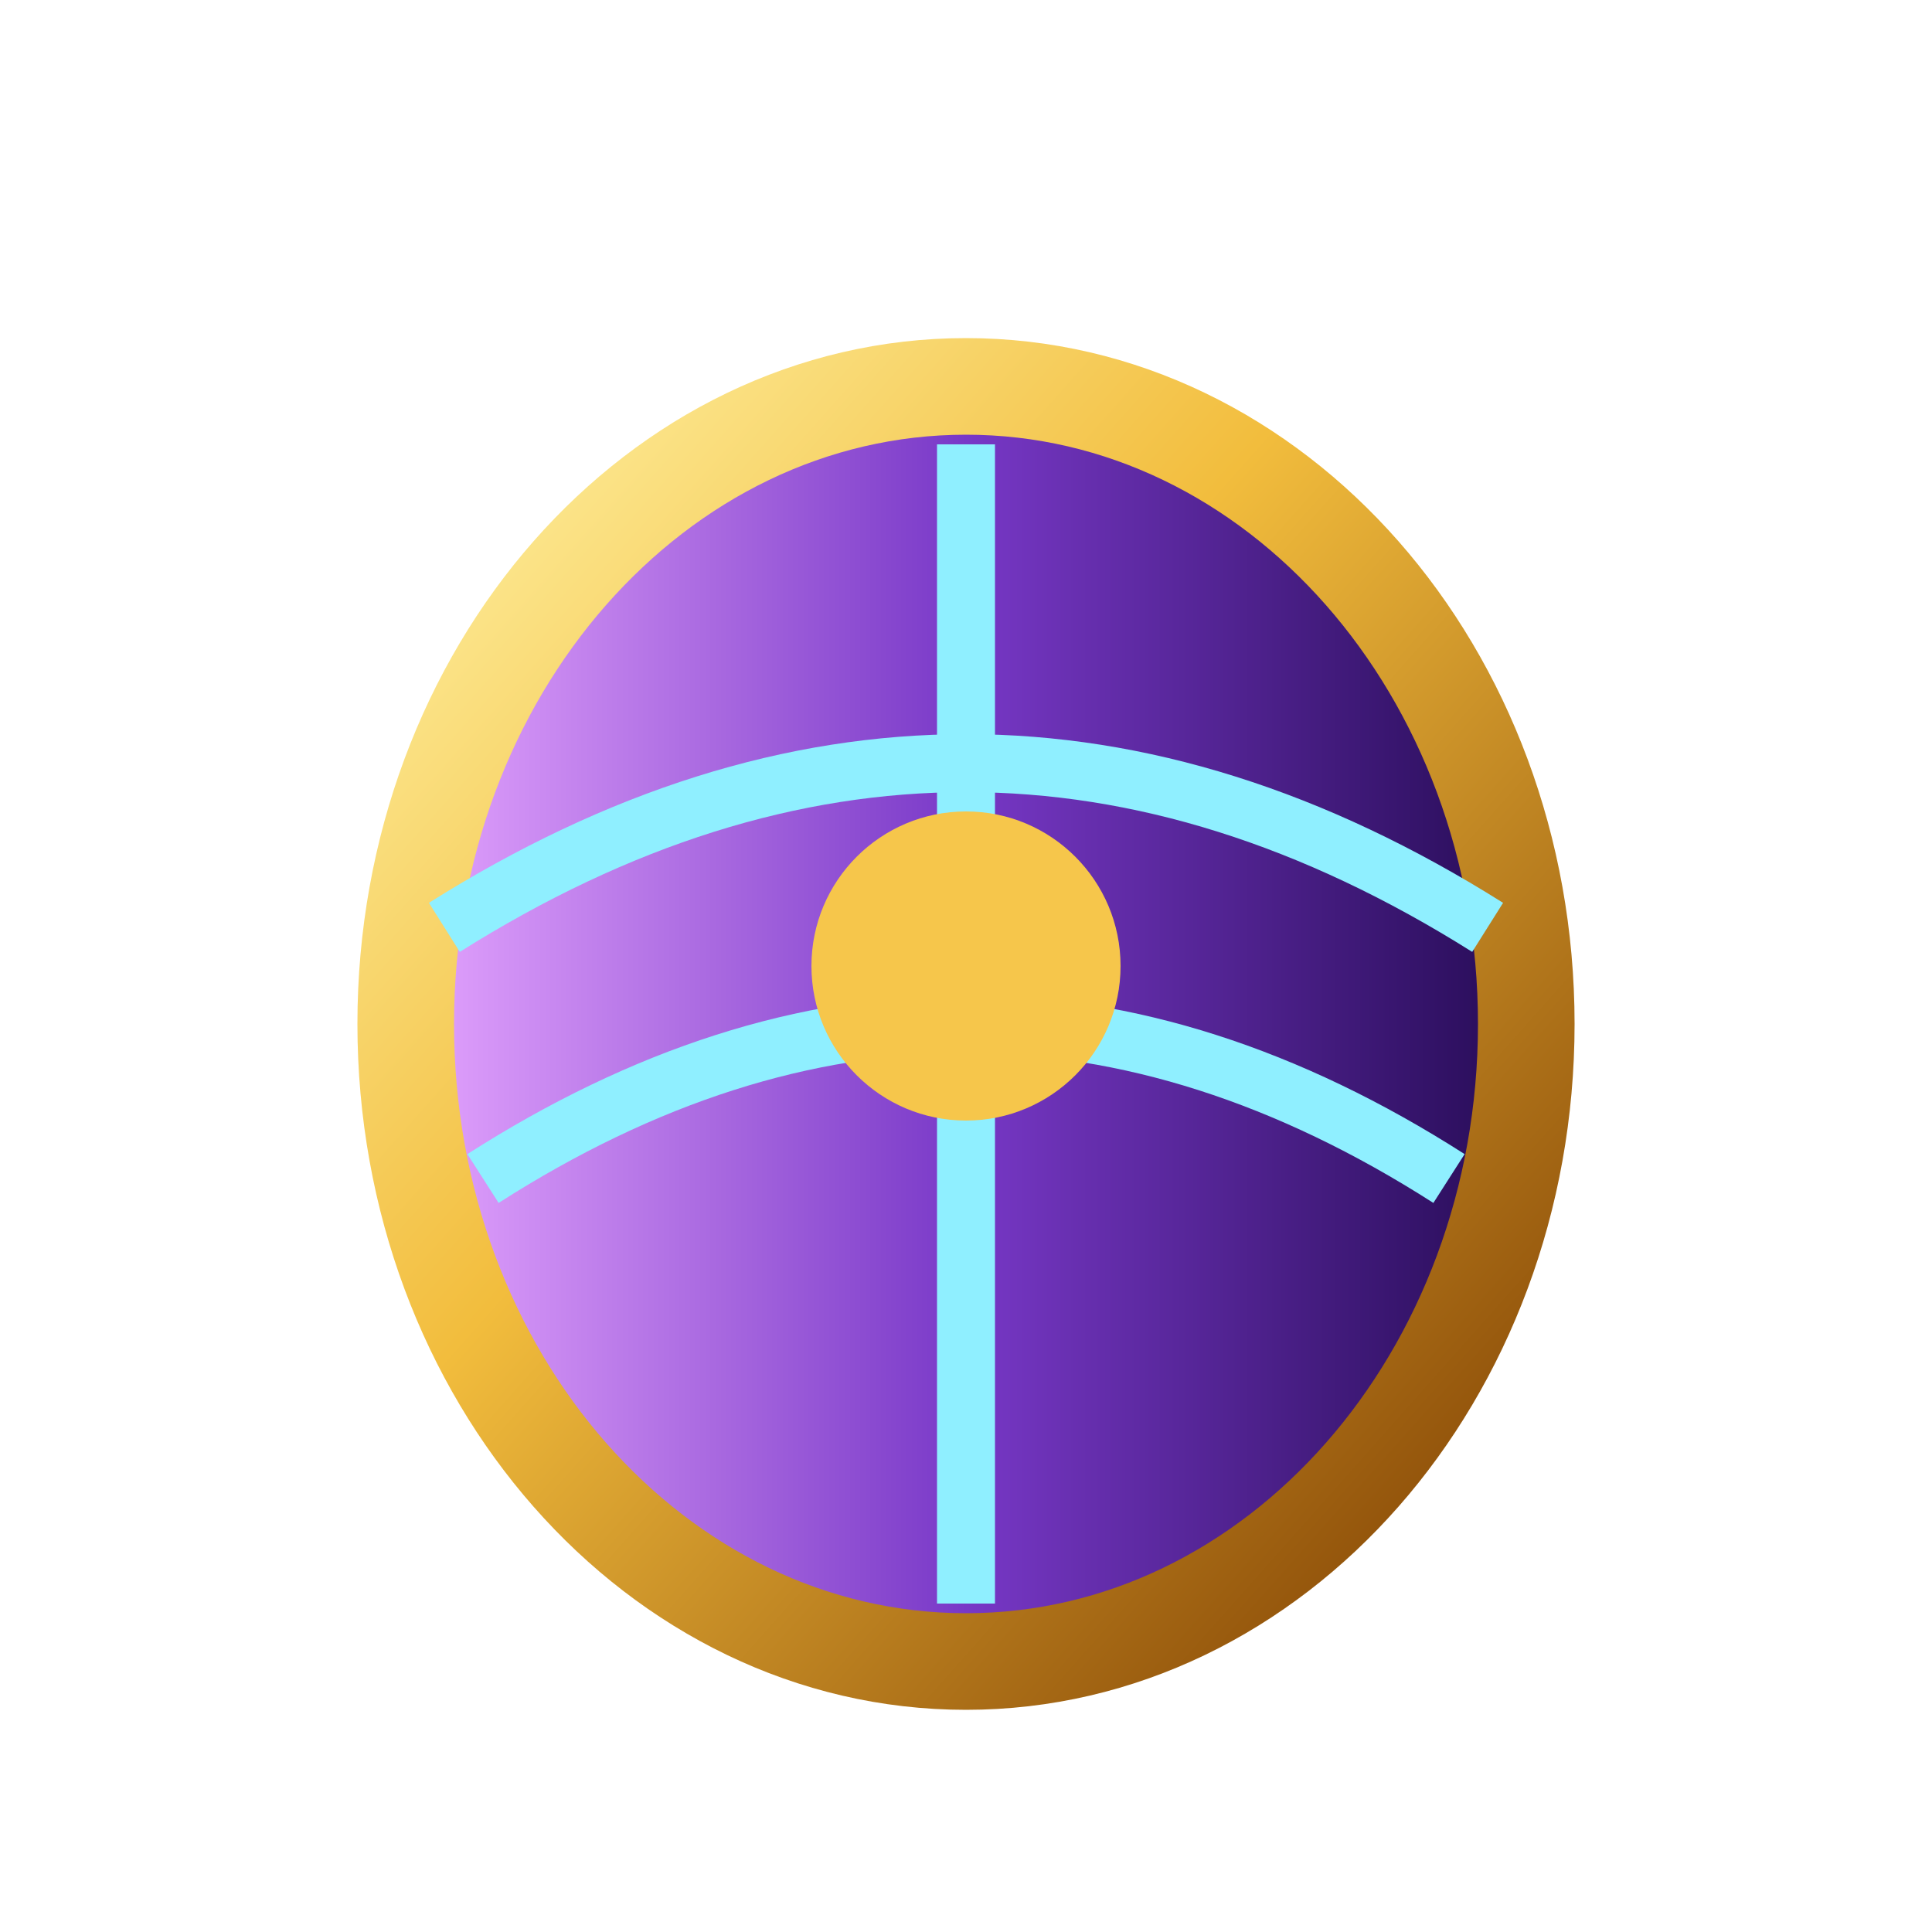
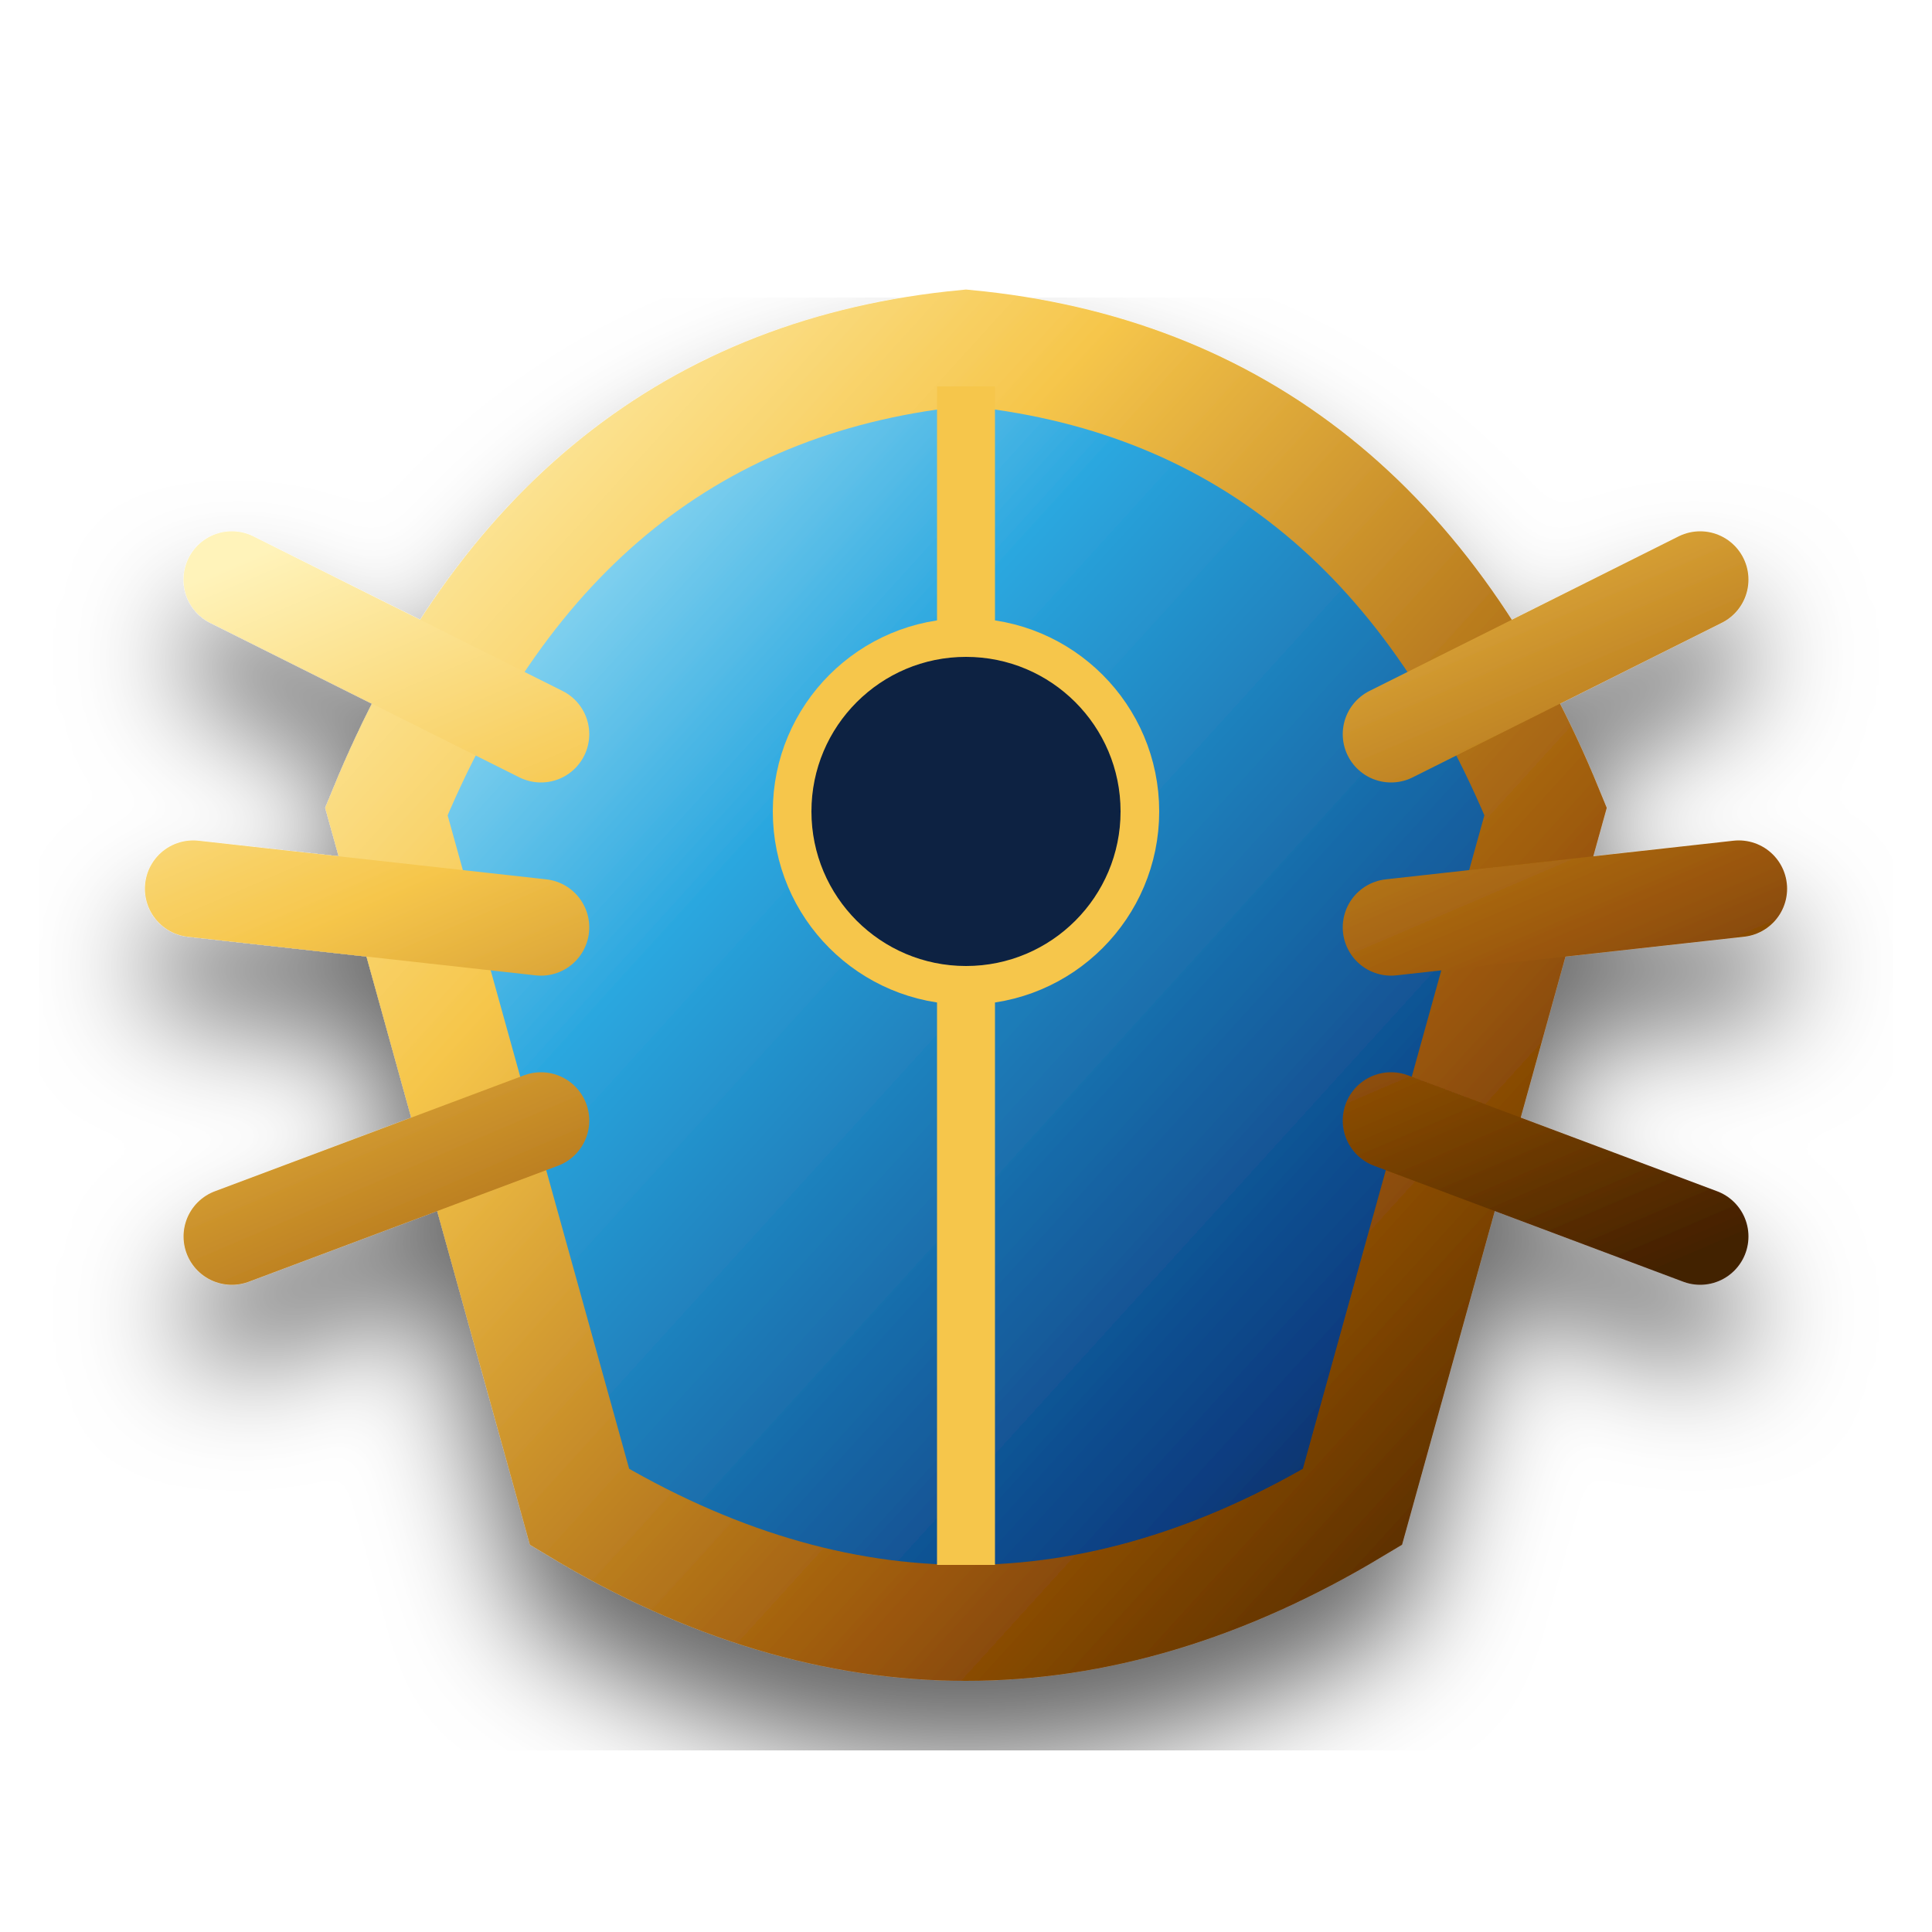
<svg xmlns="http://www.w3.org/2000/svg" viewBox="0 0 100 100">
  <defs>
-     <linearGradient id="g" x1="0" y1="0" x2="1" y2="1">
-       <stop stop-color="#fff3a6" />
-       <stop offset=".4" stop-color="#f2bd3d" />
-       <stop offset="1" stop-color="#7e3d00" />
+     <linearGradient id="gold" x1="0" y1="0" x2="1" y2="1">
+       <stop stop-color="#fff3ba" />
+       <stop offset=".3" stop-color="#f6c64b" />
+       <stop offset=".72" stop-color="#9a5608" />
+       <stop offset="1" stop-color="#432000" />
    </linearGradient>
-     <linearGradient id="b">
-       <stop stop-color="#b8f7ff" />
-       <stop offset=".45" stop-color="#2cb8e6" />
-       <stop offset="1" stop-color="#173c98" />
+     <linearGradient id="blue" x1="0" y1="0" x2="1" y2="1">
+       <stop stop-color="#d7fbff" />
+       <stop offset=".35" stop-color="#2ba7df" />
+       <stop offset=".8" stop-color="#0a3d80" />
+       <stop offset="1" stop-color="#04182f" />
    </linearGradient>
-     <linearGradient id="p">
-       <stop stop-color="#e5a5ff" />
-       <stop offset=".5" stop-color="#7838c7" />
-       <stop offset="1" stop-color="#250b54" />
+     <linearGradient id="gem" x1="0" y1="0" x2="1" y2="1">
+       <stop stop-color="#fff7d5" />
+       <stop offset=".35" stop-color="#f05a39" />
+       <stop offset=".75" stop-color="#8d0c24" />
+       <stop offset="1" stop-color="#3b0712" />
    </linearGradient>
+     <filter id="sh">
+       <feDropShadow dx="0" dy="4" stdDeviation="3" flood-color="#000" flood-opacity=".6" />
+     </filter>
  </defs>
-   <ellipse cx="50" cy="53" rx="29" ry="33" fill="url(#p)" stroke="url(#g)" stroke-width="5" />
-   <path d="M50 23V83M23 48Q50 31 77 48M25 61Q50 45 75 61" fill="none" stroke="#8fefff" stroke-width="3" />
-   <circle cx="50" cy="50" r="8" fill="#f6c64b" />
+   <g filter="url(#sh)">
+     <path d="M50 18Q71 20 80 42L70 78Q50 90 30 78L20 42Q29 20 50 18Z" fill="url(#blue)" stroke="url(#gold)" stroke-width="6" />
+     <path d="M50 20V81" stroke="#f6c64b" stroke-width="3" />
+     <path d="M28 38L12 30M28 48L10 46M28 58L12 64M72 38L88 30M72 48L90 46M72 58L88 64" stroke="url(#gold)" stroke-width="5" stroke-linecap="round" />
+     <circle cx="50" cy="42" r="9" fill="#0c2242" stroke="#f6c64b" stroke-width="2" />
+   </g>
</svg>
